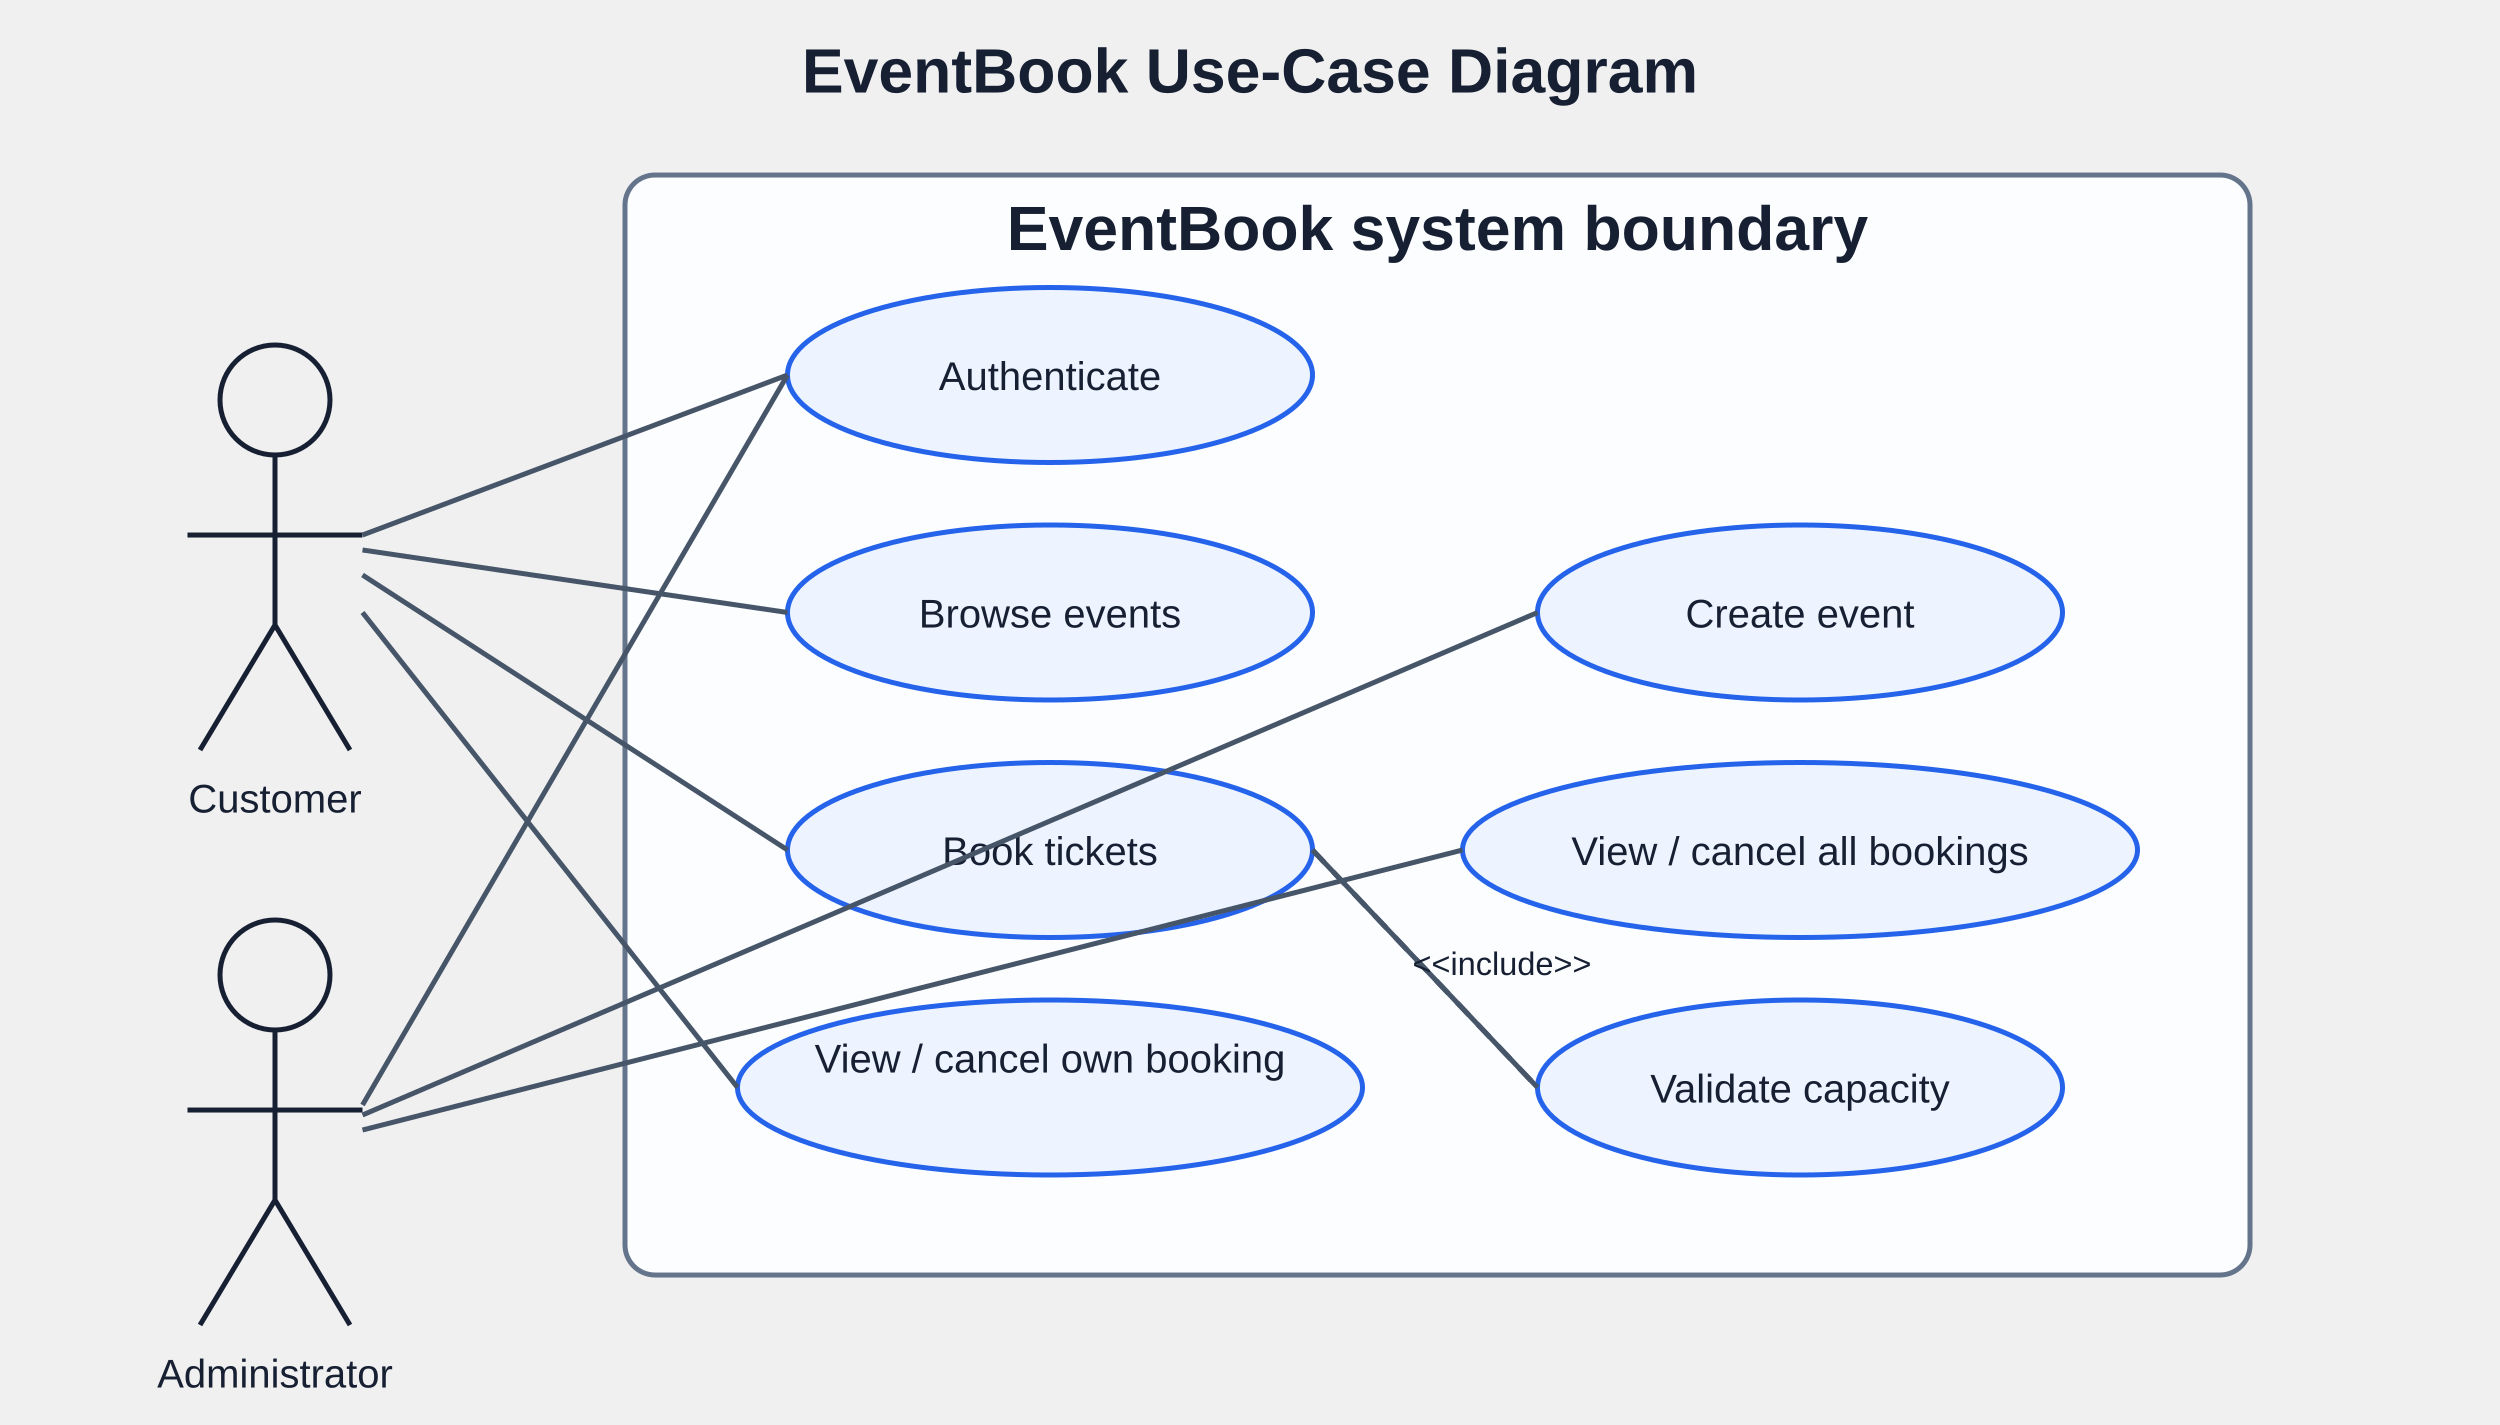
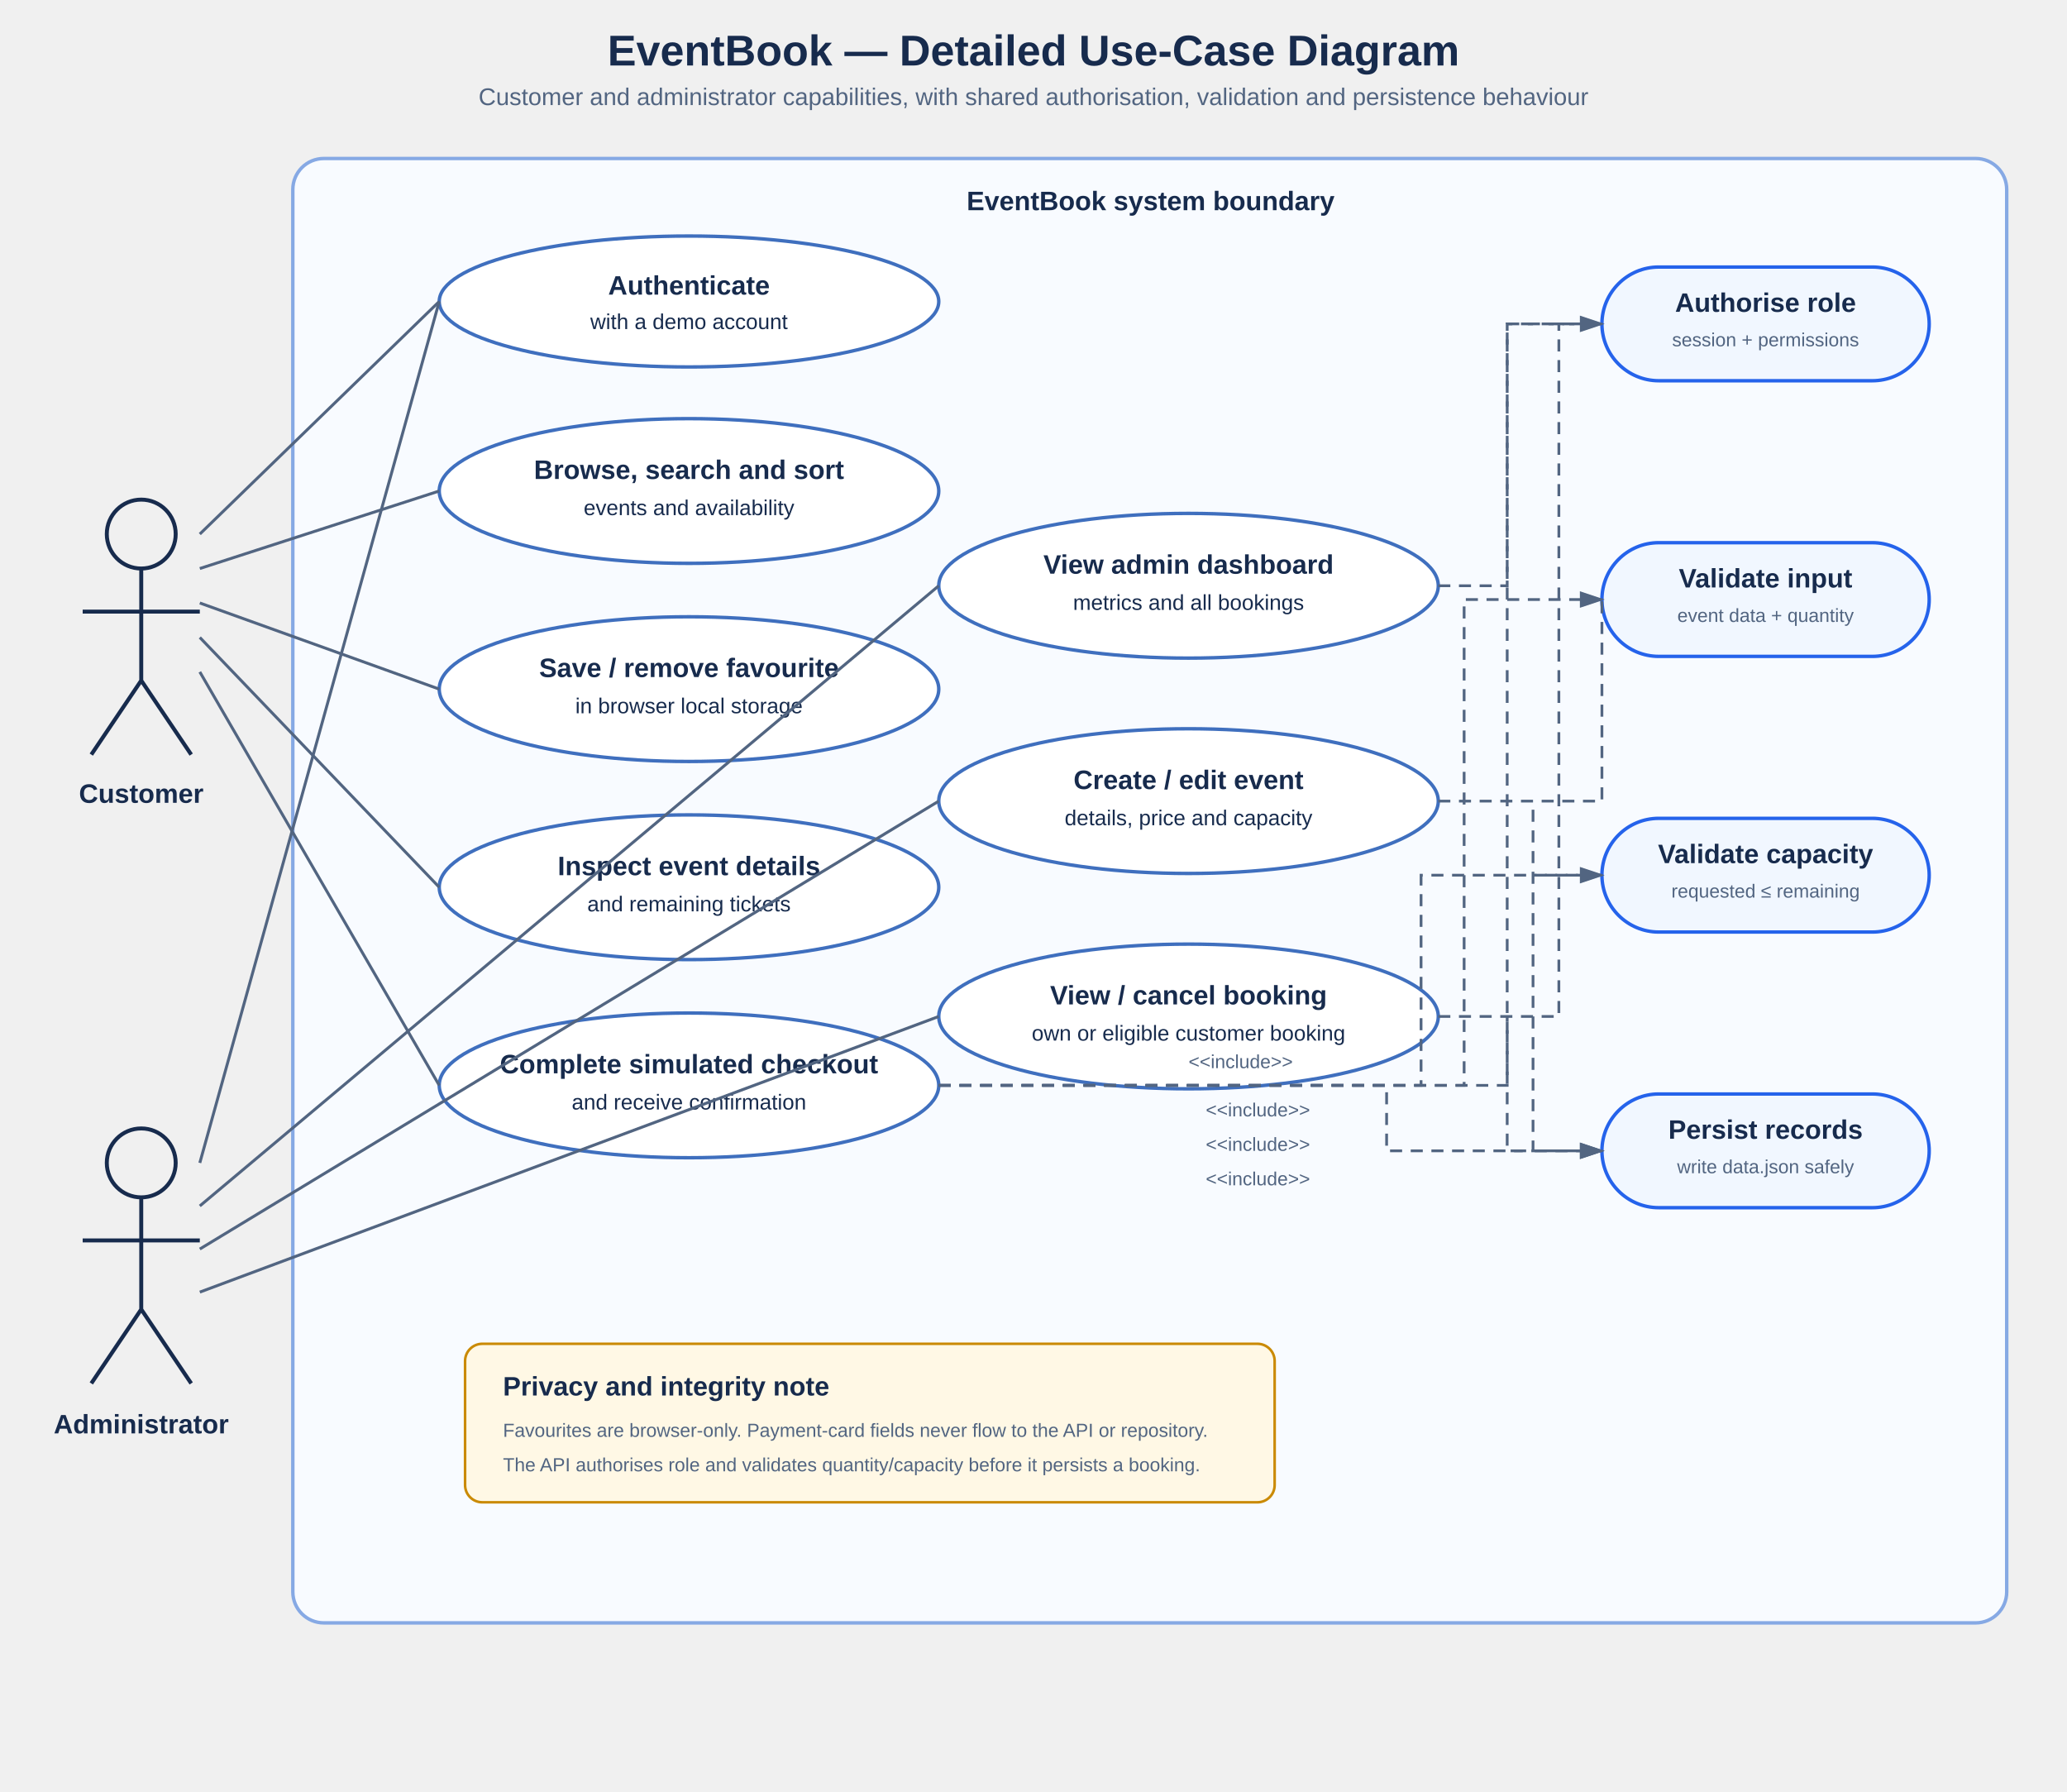
- <svg xmlns="http://www.w3.org/2000/svg" width="1000" height="570" viewBox="0 0 1000 570">
-   <style>text{font-family:Arial,sans-serif;fill:#172033}.title{font-size:25px;font-weight:700}.label{font-size:16px}.small{font-size:13px}.actor{stroke:#172033;stroke-width:2;fill:none}.case{fill:#edf4ff;stroke:#2563eb;stroke-width:2}.boundary{fill:#fbfdff;stroke:#64748b;stroke-width:2}.line{stroke:#475569;stroke-width:2;fill:none}.dash{stroke-dasharray:7 5}</style>
-   <text x="500" y="37" text-anchor="middle" class="title">EventBook Use-Case Diagram</text>
-   <rect x="250" y="70" width="650" height="440" rx="12" class="boundary" />
-   <text x="575" y="100" text-anchor="middle" class="title" font-size="19">EventBook system boundary</text>
+ <svg xmlns="http://www.w3.org/2000/svg" width="1200" height="1040" viewBox="0 0 1200 1040" role="img" aria-labelledby="title description">
+   <defs>
+     <marker id="arr" markerWidth="10" markerHeight="10" refX="8" refY="3" orient="auto">
+       <path d="M0,0 L0,6 L9,3 z" fill="#526581" />
+     </marker>
+     <style>
+       text{font-family:Arial,Helvetica,sans-serif;fill:#172b4d}.title{font-size:25px;font-weight:700}.sub{font-size:14px;fill:#526581}.boundary{fill:#f8fbff;stroke:#86a9e4;stroke-width:2}.use{fill:#fff;stroke:#3f6fbe;stroke-width:2}.internal{fill:#f1f7ff;stroke:#2563eb;stroke-width:2}.note{fill:#fff8e5;stroke:#ca8a04;stroke-width:1.5}.actor{stroke:#172b4d;stroke-width:2.3;fill:none}.head{font-size:15.5px;font-weight:700}.label{font-size:12.5px}.small{font-size:11px;fill:#526581}.line{fill:none;stroke:#526581;stroke-width:1.7}.include{fill:none;stroke:#526581;stroke-width:1.6;stroke-dasharray:7 5;marker-end:url(#arr)}
+     </style>
+   </defs>
+   <text x="600" y="38" text-anchor="middle" class="title">EventBook — Detailed Use-Case Diagram</text>
+   <text x="600" y="61" text-anchor="middle" class="sub">Customer and administrator capabilities, with shared authorisation, validation and persistence behaviour</text>
+   <rect x="170" y="92" width="995" height="850" rx="18" class="boundary" />
+   <text x="668" y="122" text-anchor="middle" class="head">EventBook system boundary</text>
  <g class="actor">
-     <circle cx="110" cy="160" r="22" />
-     <path d="M110 182v68m-35-36h70m-35 36l-30 50m30-50l30 50" />
-     <circle cx="110" cy="390" r="22" />
-     <path d="M110 412v68m-35-36h70m-35 36l-30 50m30-50l30 50" />
+     <circle cx="82" cy="310" r="20" />
+     <path d="M82 330V395M48 355H116M82 395L53 438M82 395L111 438" />
+     <circle cx="82" cy="675" r="20" />
+     <path d="M82 695V760M48 720H116M82 760L53 803M82 760L111 803" />
  </g>
-   <text x="110" y="325" text-anchor="middle" class="label">Customer</text>
-   <text x="110" y="555" text-anchor="middle" class="label">Administrator</text>
-   <g class="case">
-     <ellipse cx="420" cy="150" rx="105" ry="35" />
-     <ellipse cx="420" cy="245" rx="105" ry="35" />
-     <ellipse cx="420" cy="340" rx="105" ry="35" />
-     <ellipse cx="420" cy="435" rx="125" ry="35" />
-     <ellipse cx="720" cy="245" rx="105" ry="35" />
-     <ellipse cx="720" cy="340" rx="135" ry="35" />
-     <ellipse cx="720" cy="435" rx="105" ry="35" />
-   </g>
-   <g class="label" text-anchor="middle">
-     <text x="420" y="156">Authenticate</text>
-     <text x="420" y="251">Browse events</text>
-     <text x="420" y="346">Book tickets</text>
-     <text x="420" y="429">View / cancel own booking</text>
-     <text x="720" y="251">Create event</text>
-     <text x="720" y="346">View / cancel all bookings</text>
-     <text x="720" y="441">Validate capacity</text>
-   </g>
-   <g class="line">
-     <path d="M145 214L315 150M145 220L315 245M145 230L315 340M145 245L295 435M145 442L315 150M145 446L615 245M145 452L585 340M525 340L615 435" />
-     <path class="dash" d="M525 340L615 435" />
-   </g>
-   <text x="565" y="390" class="small">&lt;&lt;include&gt;&gt;</text>
+   <text x="82" y="466" text-anchor="middle" class="head">Customer</text>
+   <text x="82" y="832" text-anchor="middle" class="head">Administrator</text>
+   <ellipse cx="400" cy="175" rx="145" ry="38" class="use" />
+   <text x="400" y="171" text-anchor="middle" class="head">Authenticate</text>
+   <text x="400" y="191" text-anchor="middle" class="label">with a demo account</text>
+   <ellipse cx="400" cy="285" rx="145" ry="42" class="use" />
+   <text x="400" y="278" text-anchor="middle" class="head">Browse, search and sort</text>
+   <text x="400" y="299" text-anchor="middle" class="label">events and availability</text>
+   <ellipse cx="400" cy="400" rx="145" ry="42" class="use" />
+   <text x="400" y="393" text-anchor="middle" class="head">Save / remove favourite</text>
+   <text x="400" y="414" text-anchor="middle" class="label">in browser local storage</text>
+   <ellipse cx="400" cy="515" rx="145" ry="42" class="use" />
+   <text x="400" y="508" text-anchor="middle" class="head">Inspect event details</text>
+   <text x="400" y="529" text-anchor="middle" class="label">and remaining tickets</text>
+   <ellipse cx="400" cy="630" rx="145" ry="42" class="use" />
+   <text x="400" y="623" text-anchor="middle" class="head">Complete simulated checkout</text>
+   <text x="400" y="644" text-anchor="middle" class="label">and receive confirmation</text>
+   <ellipse cx="690" cy="340" rx="145" ry="42" class="use" />
+   <text x="690" y="333" text-anchor="middle" class="head">View admin dashboard</text>
+   <text x="690" y="354" text-anchor="middle" class="label">metrics and all bookings</text>
+   <ellipse cx="690" cy="465" rx="145" ry="42" class="use" />
+   <text x="690" y="458" text-anchor="middle" class="head">Create / edit event</text>
+   <text x="690" y="479" text-anchor="middle" class="label">details, price and capacity</text>
+   <ellipse cx="690" cy="590" rx="145" ry="42" class="use" />
+   <text x="690" y="583" text-anchor="middle" class="head">View / cancel booking</text>
+   <text x="690" y="604" text-anchor="middle" class="label">own or eligible customer booking</text>
+   <rect x="930" y="155" width="190" height="66" rx="33" class="internal" />
+   <text x="1025" y="181" text-anchor="middle" class="head">Authorise role</text>
+   <text x="1025" y="201" text-anchor="middle" class="small">session + permissions</text>
+   <rect x="930" y="315" width="190" height="66" rx="33" class="internal" />
+   <text x="1025" y="341" text-anchor="middle" class="head">Validate input</text>
+   <text x="1025" y="361" text-anchor="middle" class="small">event data + quantity</text>
+   <rect x="930" y="475" width="190" height="66" rx="33" class="internal" />
+   <text x="1025" y="501" text-anchor="middle" class="head">Validate capacity</text>
+   <text x="1025" y="521" text-anchor="middle" class="small">requested ≤ remaining</text>
+   <rect x="930" y="635" width="190" height="66" rx="33" class="internal" />
+   <text x="1025" y="661" text-anchor="middle" class="head">Persist records</text>
+   <text x="1025" y="681" text-anchor="middle" class="small">write data.json safely</text>
+   <path d="M116 310L255 175M116 330L255 285M116 350L255 400M116 370L255 515M116 390L255 630" class="line" />
+   <path d="M116 675L255 175M116 700L545 340M116 725L545 465M116 750L545 590" class="line" />
+   <path d="M545 630H875V188H930" class="include" />
+   <text x="690" y="620" class="small">&lt;&lt;include&gt;&gt;</text>
+   <path d="M545 630H850V348H930" class="include" />
+   <text x="700" y="648" class="small">&lt;&lt;include&gt;&gt;</text>
+   <path d="M545 630H825V508H930" class="include" />
+   <text x="700" y="668" class="small">&lt;&lt;include&gt;&gt;</text>
+   <path d="M545 630H805V668H930" class="include" />
+   <text x="700" y="688" class="small">&lt;&lt;include&gt;&gt;</text>
+   <path d="M835 340H875V188H930M835 465H930V348M835 465H890V668H930M835 590H905V188H930M835 590H890V508H930M835 590H875V668H930" class="include" />
+   <rect x="270" y="780" width="470" height="92" rx="10" class="note" />
+   <text x="292" y="810" class="head">Privacy and integrity note</text>
+   <text x="292" y="834" class="small">Favourites are browser-only. Payment-card fields never flow to the API or repository.</text>
+   <text x="292" y="854" class="small">The API authorises role and validates quantity/capacity before it persists a booking.</text>
</svg>
